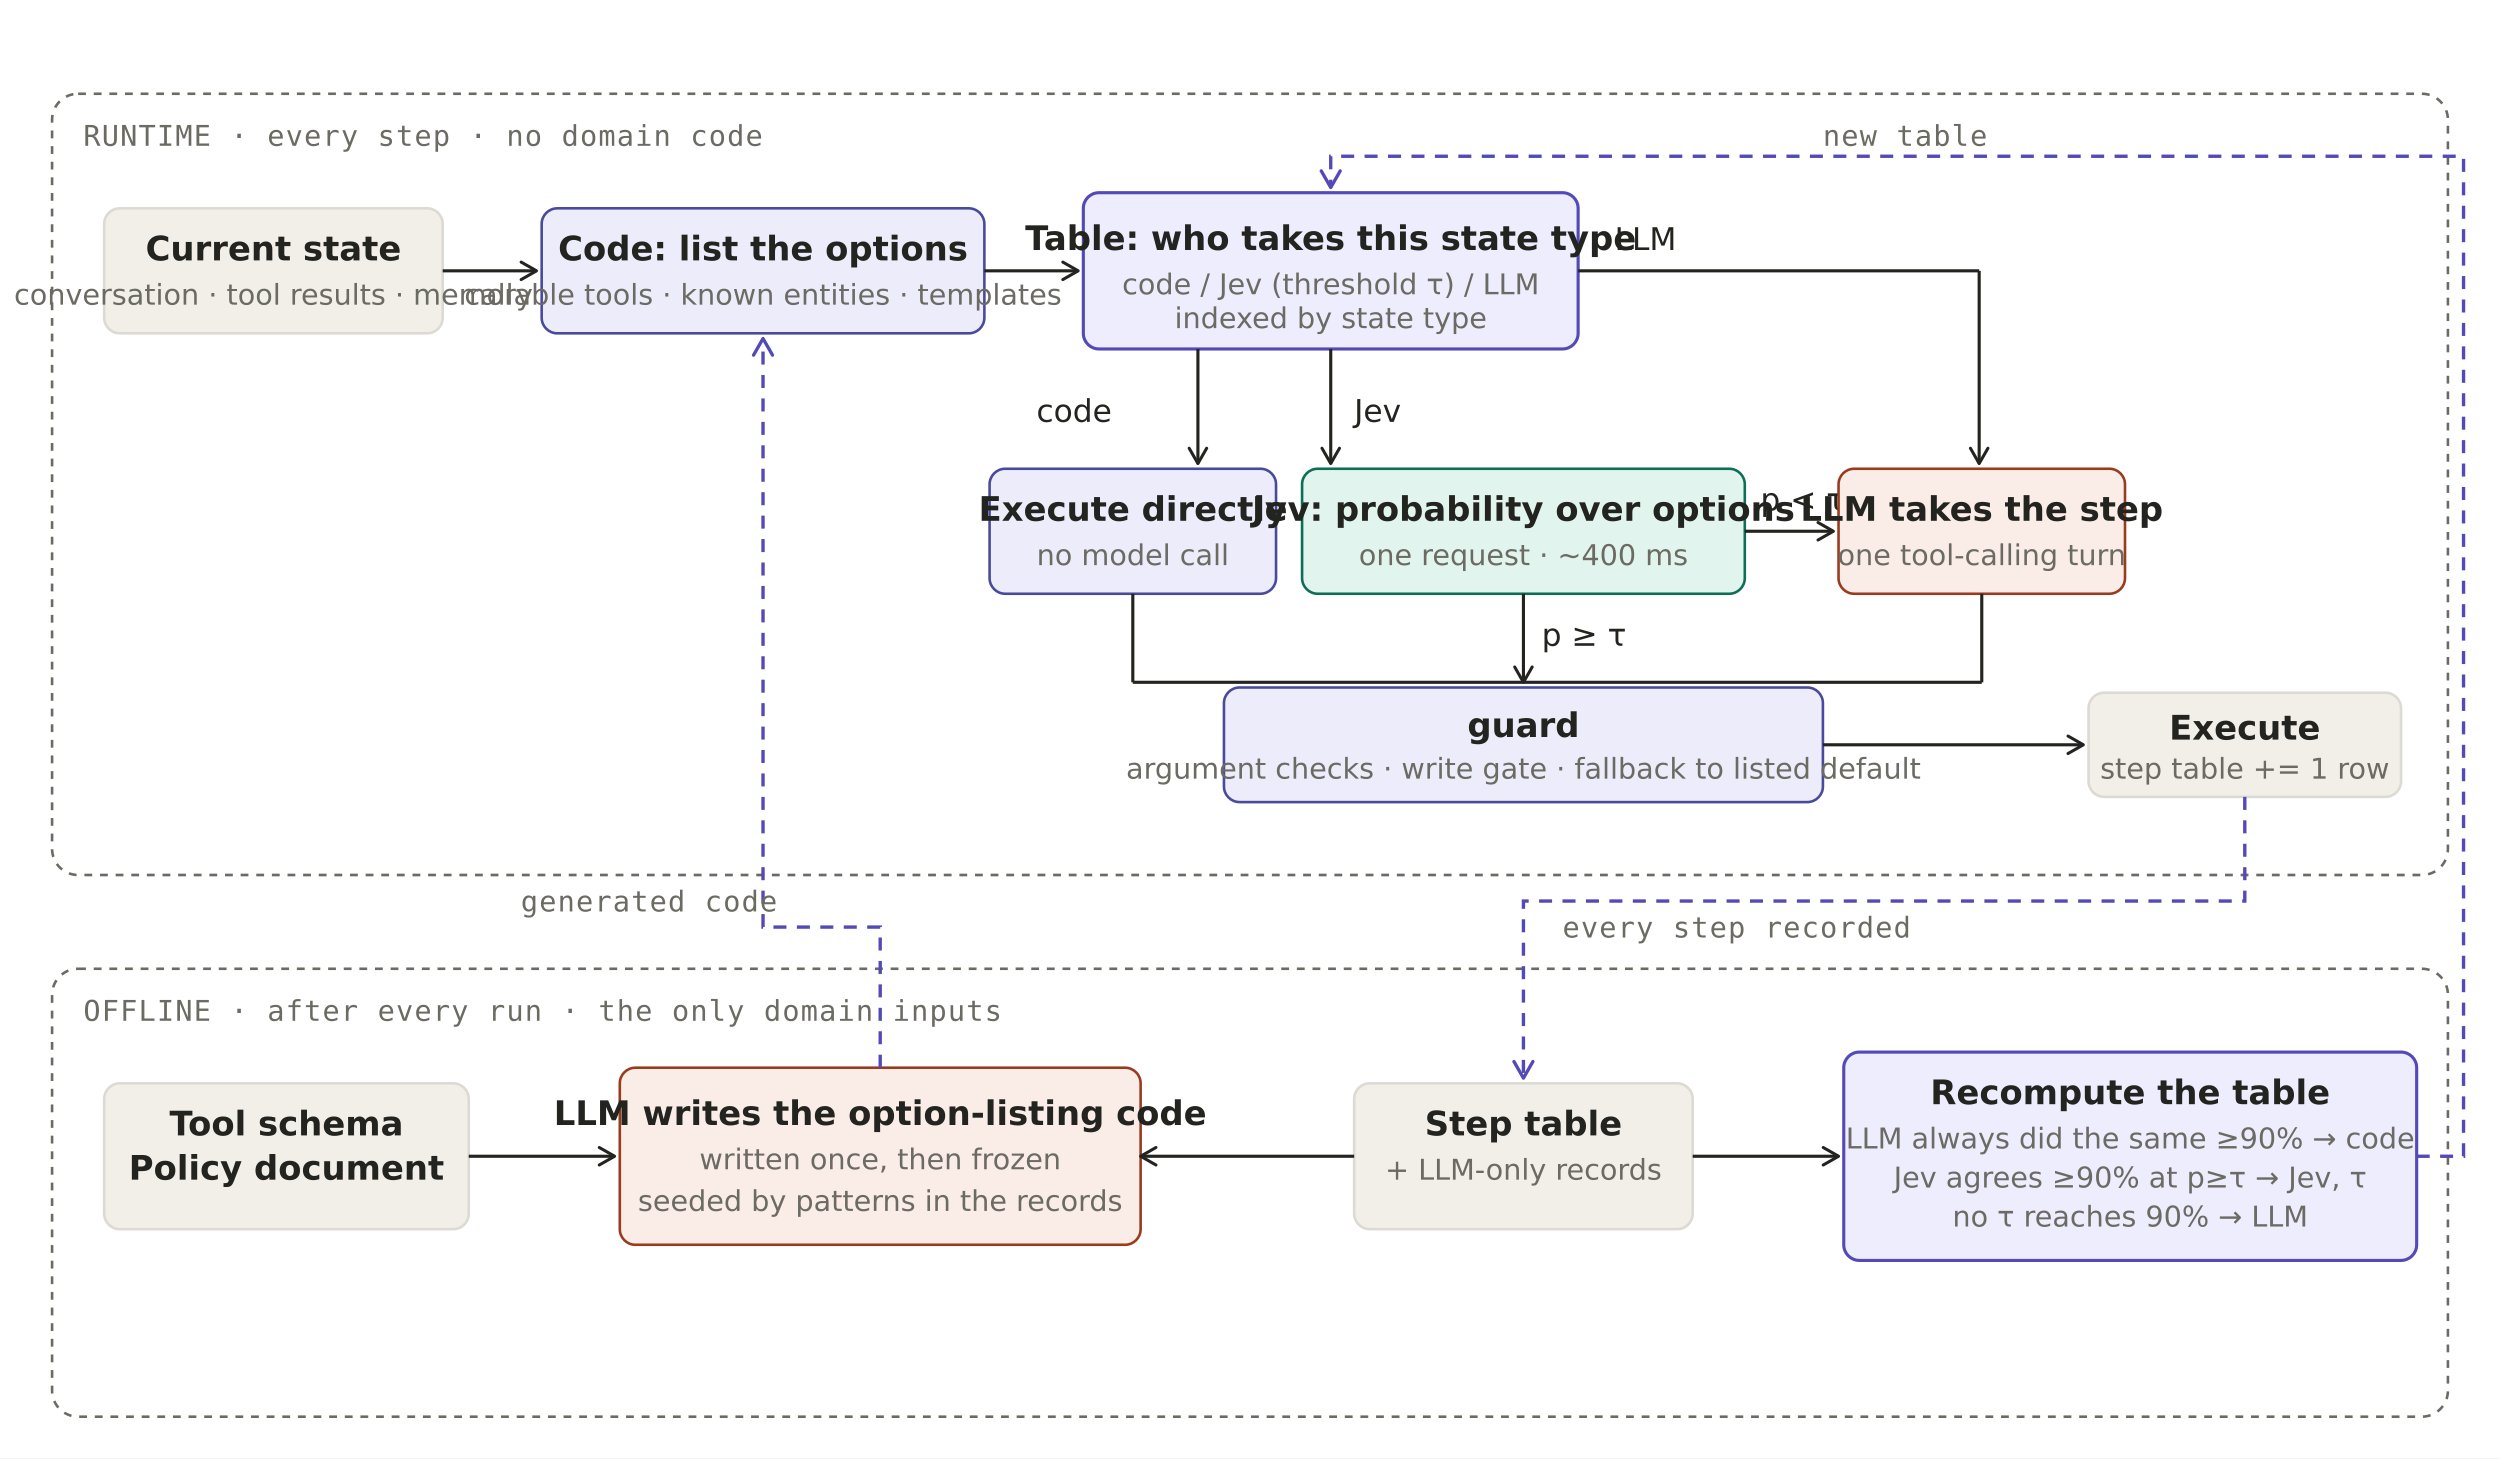
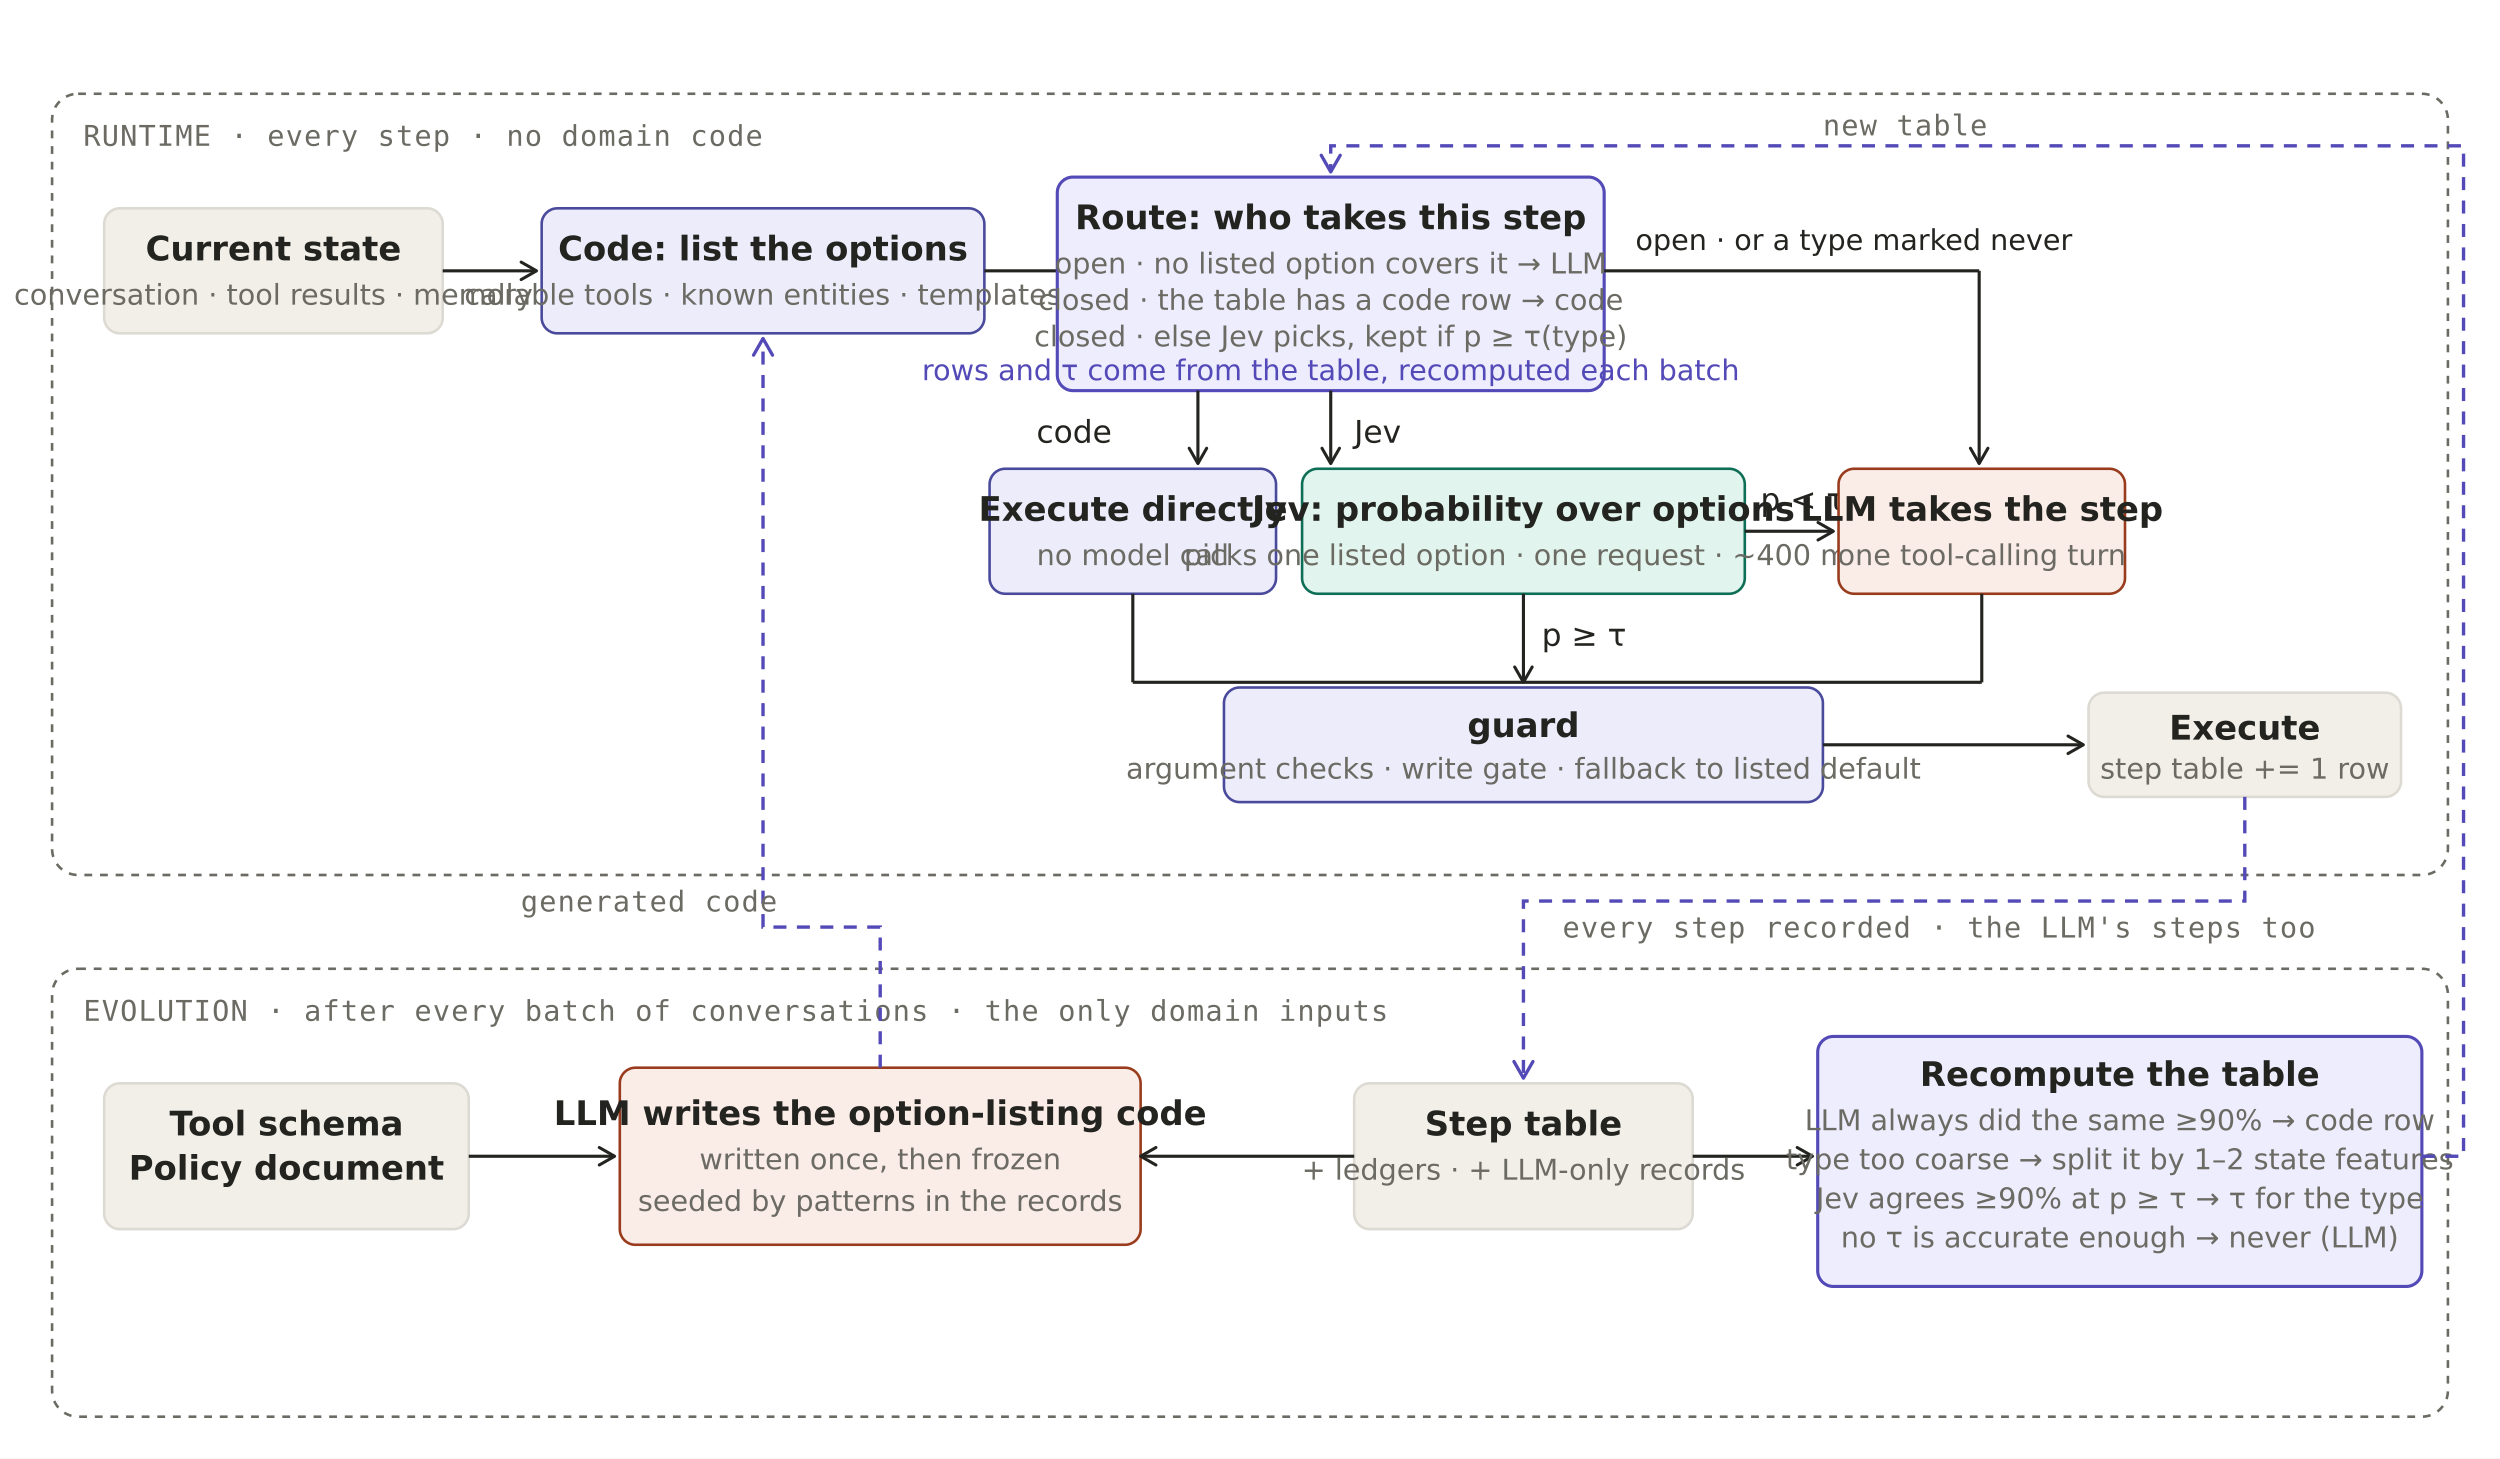
- <svg xmlns="http://www.w3.org/2000/svg" width="960" height="560" viewBox="0 0 960 560" font-family="DejaVu Sans, Helvetica, Arial, sans-serif" role="img" aria-label="上半部分是运行时：状态进入代码列选项，查谁来做的表，code就Execute directly，Jev 就由 Jev 在选项上给概率并按阈值决定Execute或交给 LLM，LLM 就由 LLM takes the step；所有动作过 guard 后Execute并写入Step table。下半部分是离线：LLM 从Tool schema、政策和记录写出列选项的代码并冻结；Step table和 LLM-only 记录重算谁来做的表，三类取值代码、Jev、LLM，分别对应 LLM 总做同一件事、Jev 在某概率以上足够准、Jev 怎么都不准。两条虚线箭头把generated code和重算的表送回运行时。">
+ <svg xmlns="http://www.w3.org/2000/svg" width="960" height="560" viewBox="0 0 960 560" font-family="DejaVu Sans, Helvetica, Arial, sans-serif" role="img" aria-label="Runtime, every step: the current state goes to code that lists the options; a route step decides who takes the step: an open step (no listed option covers the request) goes to the LLM, a closed step goes to code when the table has a learned row for its state type, otherwise Jev picks among the options and the pick is accepted when its probability clears the threshold the table holds for that state type, else the LLM takes the step; everything passes the guard, executes and is recorded. Evolution, after every batch of conversations: an LLM writes the option-listing code once from the tool schema and policy; the records recompute the table by four rules: a state type where the LLM always did the same thing becomes a code row, a type too coarse for that is split by one or two state features, a type where Jev agrees at or above a probability gets that threshold, a type where no threshold is accurate enough is marked never. Dashed arrows carry the generated code and the new table back into the runtime.">
  <rect width="960" height="560" fill="#ffffff" />
  <defs>
    <marker id="a" viewBox="0 0 10 10" refX="8" refY="5" markerWidth="7" markerHeight="7" orient="auto-start-reverse">
      <path d="M1 1L8 5L1 9" fill="none" stroke="#23231f" stroke-width="1.4" stroke-linecap="round" stroke-linejoin="round" />
    </marker>
    <marker id="al" viewBox="0 0 10 10" refX="8" refY="5" markerWidth="7" markerHeight="7" orient="auto-start-reverse">
      <path d="M1 1L8 5L1 9" fill="none" stroke="#534ab7" stroke-width="1.4" stroke-linecap="round" stroke-linejoin="round" />
    </marker>
  </defs>
  <rect fill="none" stroke="#6b6a63" stroke-width="1" stroke-dasharray="3 3" x="20" y="36" width="920" height="300" rx="10" />
  <text font-size="11" fill="#6b6a63" font-family="monospace" letter-spacing="0.04em" x="32" y="56">RUNTIME · every step · no domain code</text>
  <rect fill="#f1efe8" stroke="#dcdad2" stroke-width="1" x="40" y="80" width="130" height="48" rx="6" />
  <text font-size="13" font-weight="bold" fill="#23231f" x="105" y="100" text-anchor="middle">Current state</text>
  <text font-size="11" fill="#6b6a63" x="105" y="117" text-anchor="middle">conversation · tool results · memory</text>
  <line stroke="#23231f" stroke-width="1.2" fill="none" x1="170" y1="104" x2="206" y2="104" marker-end="url(#a)" />
  <rect fill="#ececfb" stroke="#4a4a9c" stroke-width="1" x="208" y="80" width="170" height="48" rx="6" />
  <text font-size="13" font-weight="bold" fill="#23231f" x="293" y="100" text-anchor="middle">Code: list the options</text>
  <text font-size="11" fill="#6b6a63" x="293" y="117" text-anchor="middle">callable tools · known entities · templates</text>
  <line stroke="#23231f" stroke-width="1.2" fill="none" x1="378" y1="104" x2="414" y2="104" marker-end="url(#a)" />
-   <rect fill="#eeedfe" stroke="#534ab7" stroke-width="1.2" x="416" y="74" width="190" height="60" rx="6" />
-   <text font-size="13" font-weight="bold" fill="#23231f" x="511" y="96" text-anchor="middle">Table: who takes this state type</text>
-   <text font-size="11" fill="#6b6a63" x="511" y="113" text-anchor="middle">code / Jev (threshold τ) / LLM</text>
-   <text font-size="11" fill="#6b6a63" x="511" y="126" text-anchor="middle">indexed by state type</text>
-   <line stroke="#23231f" stroke-width="1.2" fill="none" x1="460" y1="134" x2="460" y2="178" marker-end="url(#a)" />
-   <text font-size="12" fill="#23231f" x="398" y="162">code</text>
-   <line stroke="#23231f" stroke-width="1.2" fill="none" x1="511" y1="134" x2="511" y2="178" marker-end="url(#a)" />
-   <text font-size="12" fill="#23231f" x="520" y="162">Jev</text>
-   <line stroke="#23231f" stroke-width="1.2" fill="none" x1="606" y1="104" x2="760" y2="104" />
+   <rect fill="#eeedfe" stroke="#534ab7" stroke-width="1.2" x="406" y="68" width="210" height="82" rx="6" />
+   <text font-size="13" font-weight="bold" fill="#23231f" x="511" y="88" text-anchor="middle">Route: who takes this step</text>
+   <text font-size="11" fill="#6b6a63" x="511" y="105" text-anchor="middle">open · no listed option covers it → LLM</text>
+   <text font-size="11" fill="#6b6a63" x="511" y="119" text-anchor="middle">closed · the table has a code row → code</text>
+   <text font-size="11" fill="#6b6a63" x="511" y="133" text-anchor="middle">closed · else Jev picks, kept if p ≥ τ(type)</text>
+   <text font-size="11" fill="#534ab7" x="511" y="146" text-anchor="middle">rows and τ come from the table, recomputed each batch</text>
+   <line stroke="#23231f" stroke-width="1.2" fill="none" x1="460" y1="150" x2="460" y2="178" marker-end="url(#a)" />
+   <text font-size="12" fill="#23231f" x="398" y="170">code</text>
+   <line stroke="#23231f" stroke-width="1.2" fill="none" x1="511" y1="150" x2="511" y2="178" marker-end="url(#a)" />
+   <text font-size="12" fill="#23231f" x="520" y="170">Jev</text>
+   <line stroke="#23231f" stroke-width="1.2" fill="none" x1="616" y1="104" x2="760" y2="104" />
  <line stroke="#23231f" stroke-width="1.2" fill="none" x1="760" y1="104" x2="760" y2="178" marker-end="url(#a)" />
-   <text font-size="12" fill="#23231f" x="620" y="96">LLM</text>
+   <text font-size="11" fill="#23231f" x="628" y="96">open · or a type marked never</text>
  <rect fill="#ececfb" stroke="#4a4a9c" stroke-width="1" x="380" y="180" width="110" height="48" rx="6" />
  <text font-size="13" font-weight="bold" fill="#23231f" x="435" y="200" text-anchor="middle">Execute directly</text>
  <text font-size="11" fill="#6b6a63" x="435" y="217" text-anchor="middle">no model call</text>
  <rect fill="#e1f5ee" stroke="#0f6e56" stroke-width="1" x="500" y="180" width="170" height="48" rx="6" />
  <text font-size="13" font-weight="bold" fill="#23231f" x="585" y="200" text-anchor="middle">Jev: probability over options</text>
-   <text font-size="11" fill="#6b6a63" x="585" y="217" text-anchor="middle">one request · ~400 ms</text>
+   <text font-size="11" fill="#6b6a63" x="585" y="217" text-anchor="middle">picks one listed option · one request · ~400 ms</text>
  <line stroke="#23231f" stroke-width="1.2" fill="none" x1="670" y1="204" x2="704" y2="204" marker-end="url(#a)" />
  <text font-size="12" fill="#23231f" x="676" y="196">p &lt; τ</text>
  <rect fill="#faece7" stroke="#993c1d" stroke-width="1" x="706" y="180" width="110" height="48" rx="6" />
  <text font-size="13" font-weight="bold" fill="#23231f" x="761" y="200" text-anchor="middle">LLM takes the step</text>
  <text font-size="11" fill="#6b6a63" x="761" y="217" text-anchor="middle">one tool-calling turn</text>
  <line stroke="#23231f" stroke-width="1.2" fill="none" x1="435" y1="228" x2="435" y2="262" />
  <line stroke="#23231f" stroke-width="1.2" fill="none" x1="585" y1="228" x2="585" y2="262" marker-end="url(#a)" />
  <text font-size="12" fill="#23231f" x="592" y="248">p ≥ τ</text>
  <line stroke="#23231f" stroke-width="1.2" fill="none" x1="761" y1="228" x2="761" y2="262" />
  <line stroke="#23231f" stroke-width="1.2" fill="none" x1="435" y1="262" x2="761" y2="262" />
  <rect fill="#ececfb" stroke="#4a4a9c" stroke-width="1" x="470" y="264" width="230" height="44" rx="6" />
  <text font-size="13" font-weight="bold" fill="#23231f" x="585" y="283" text-anchor="middle">guard</text>
  <text font-size="11" fill="#6b6a63" x="585" y="299" text-anchor="middle">argument checks · write gate · fallback to listed default</text>
  <line stroke="#23231f" stroke-width="1.2" fill="none" x1="700" y1="286" x2="800" y2="286" marker-end="url(#a)" />
  <rect fill="#f1efe8" stroke="#dcdad2" stroke-width="1" x="802" y="266" width="120" height="40" rx="6" />
  <text font-size="13" font-weight="bold" fill="#23231f" x="862" y="284" text-anchor="middle">Execute</text>
  <text font-size="11" fill="#6b6a63" x="862" y="299" text-anchor="middle">step table += 1 row</text>
  <rect fill="none" stroke="#6b6a63" stroke-width="1" stroke-dasharray="3 3" x="20" y="372" width="920" height="172" rx="10" />
-   <text font-size="11" fill="#6b6a63" font-family="monospace" letter-spacing="0.04em" x="32" y="392">OFFLINE · after every run · the only domain inputs</text>
+   <text font-size="11" fill="#6b6a63" font-family="monospace" letter-spacing="0.04em" x="32" y="392">EVOLUTION · after every batch of conversations · the only domain inputs</text>
  <rect fill="#f1efe8" stroke="#dcdad2" stroke-width="1" x="40" y="416" width="140" height="56" rx="6" />
  <text font-size="13" font-weight="bold" fill="#23231f" x="110" y="436" text-anchor="middle">Tool schema</text>
  <text font-size="13" font-weight="bold" fill="#23231f" x="110" y="453" text-anchor="middle">Policy document</text>
  <line stroke="#23231f" stroke-width="1.2" fill="none" x1="180" y1="444" x2="236" y2="444" marker-end="url(#a)" />
  <rect fill="#faece7" stroke="#993c1d" stroke-width="1" x="238" y="410" width="200" height="68" rx="6" />
  <text font-size="13" font-weight="bold" fill="#23231f" x="338" y="432" text-anchor="middle">LLM writes the option-listing code</text>
  <text font-size="11" fill="#6b6a63" x="338" y="449" text-anchor="middle">written once, then frozen</text>
  <text font-size="11" fill="#6b6a63" x="338" y="465" text-anchor="middle">seeded by patterns in the records</text>
  <rect fill="#f1efe8" stroke="#dcdad2" stroke-width="1" x="520" y="416" width="130" height="56" rx="6" />
  <text font-size="13" font-weight="bold" fill="#23231f" x="585" y="436" text-anchor="middle">Step table</text>
-   <text font-size="11" fill="#6b6a63" x="585" y="453" text-anchor="middle">+ LLM-only records</text>
-   <line stroke="#23231f" stroke-width="1.2" fill="none" x1="650" y1="444" x2="706" y2="444" marker-end="url(#a)" />
+   <text font-size="11" fill="#6b6a63" x="585" y="453" text-anchor="middle">+ ledgers · + LLM-only records</text>
+   <line stroke="#23231f" stroke-width="1.2" fill="none" x1="650" y1="444" x2="696" y2="444" marker-end="url(#a)" />
  <line stroke="#23231f" stroke-width="1.2" fill="none" x1="520" y1="444" x2="438" y2="444" marker-end="url(#a)" />
-   <rect fill="#eeedfe" stroke="#534ab7" stroke-width="1.2" x="708" y="404" width="220" height="80" rx="6" />
-   <text font-size="13" font-weight="bold" fill="#23231f" x="818" y="424" text-anchor="middle">Recompute the table</text>
-   <text font-size="11" fill="#6b6a63" x="818" y="441" text-anchor="middle">LLM always did the same ≥90% → code</text>
-   <text font-size="11" fill="#6b6a63" x="818" y="456" text-anchor="middle">Jev agrees ≥90% at p≥τ → Jev, τ</text>
-   <text font-size="11" fill="#6b6a63" x="818" y="471" text-anchor="middle">no τ reaches 90% → LLM</text>
+   <rect fill="#eeedfe" stroke="#534ab7" stroke-width="1.2" x="698" y="398" width="232" height="96" rx="6" />
+   <text font-size="13" font-weight="bold" fill="#23231f" x="814" y="417" text-anchor="middle">Recompute the table</text>
+   <text font-size="11" fill="#6b6a63" x="814" y="434" text-anchor="middle">LLM always did the same ≥90% → code row</text>
+   <text font-size="11" fill="#6b6a63" x="814" y="449" text-anchor="middle">type too coarse → split it by 1–2 state features</text>
+   <text font-size="11" fill="#6b6a63" x="814" y="464" text-anchor="middle">Jev agrees ≥90% at p ≥ τ → τ for the type</text>
+   <text font-size="11" fill="#6b6a63" x="814" y="479" text-anchor="middle">no τ is accurate enough → never (LLM)</text>
  <path stroke="#534ab7" stroke-width="1.3" fill="none" stroke-dasharray="5 4" d="M862 306 L862 346 L585 346 L585 414" marker-end="url(#al)" />
-   <text font-size="11" fill="#6b6a63" font-family="monospace" letter-spacing="0.04em" x="600" y="360">every step recorded</text>
-   <path stroke="#534ab7" stroke-width="1.3" fill="none" stroke-dasharray="5 4" d="M928 444 L946 444 L946 60 L511 60 L511 72" marker-end="url(#al)" />
-   <text font-size="11" fill="#6b6a63" font-family="monospace" letter-spacing="0.04em" x="700" y="56">new table</text>
+   <text font-size="11" fill="#6b6a63" font-family="monospace" letter-spacing="0.04em" x="600" y="360">every step recorded · the LLM's steps too</text>
+   <path stroke="#534ab7" stroke-width="1.3" fill="none" stroke-dasharray="5 4" d="M930 444 L946 444 L946 56 L511 56 L511 66" marker-end="url(#al)" />
+   <text font-size="11" fill="#6b6a63" font-family="monospace" letter-spacing="0.04em" x="700" y="52">new table</text>
  <path stroke="#534ab7" stroke-width="1.3" fill="none" stroke-dasharray="5 4" d="M338 410 L338 356 L293 356 L293 130" marker-end="url(#al)" />
  <text font-size="11" fill="#6b6a63" font-family="monospace" letter-spacing="0.04em" x="200" y="350">generated code</text>
</svg>
